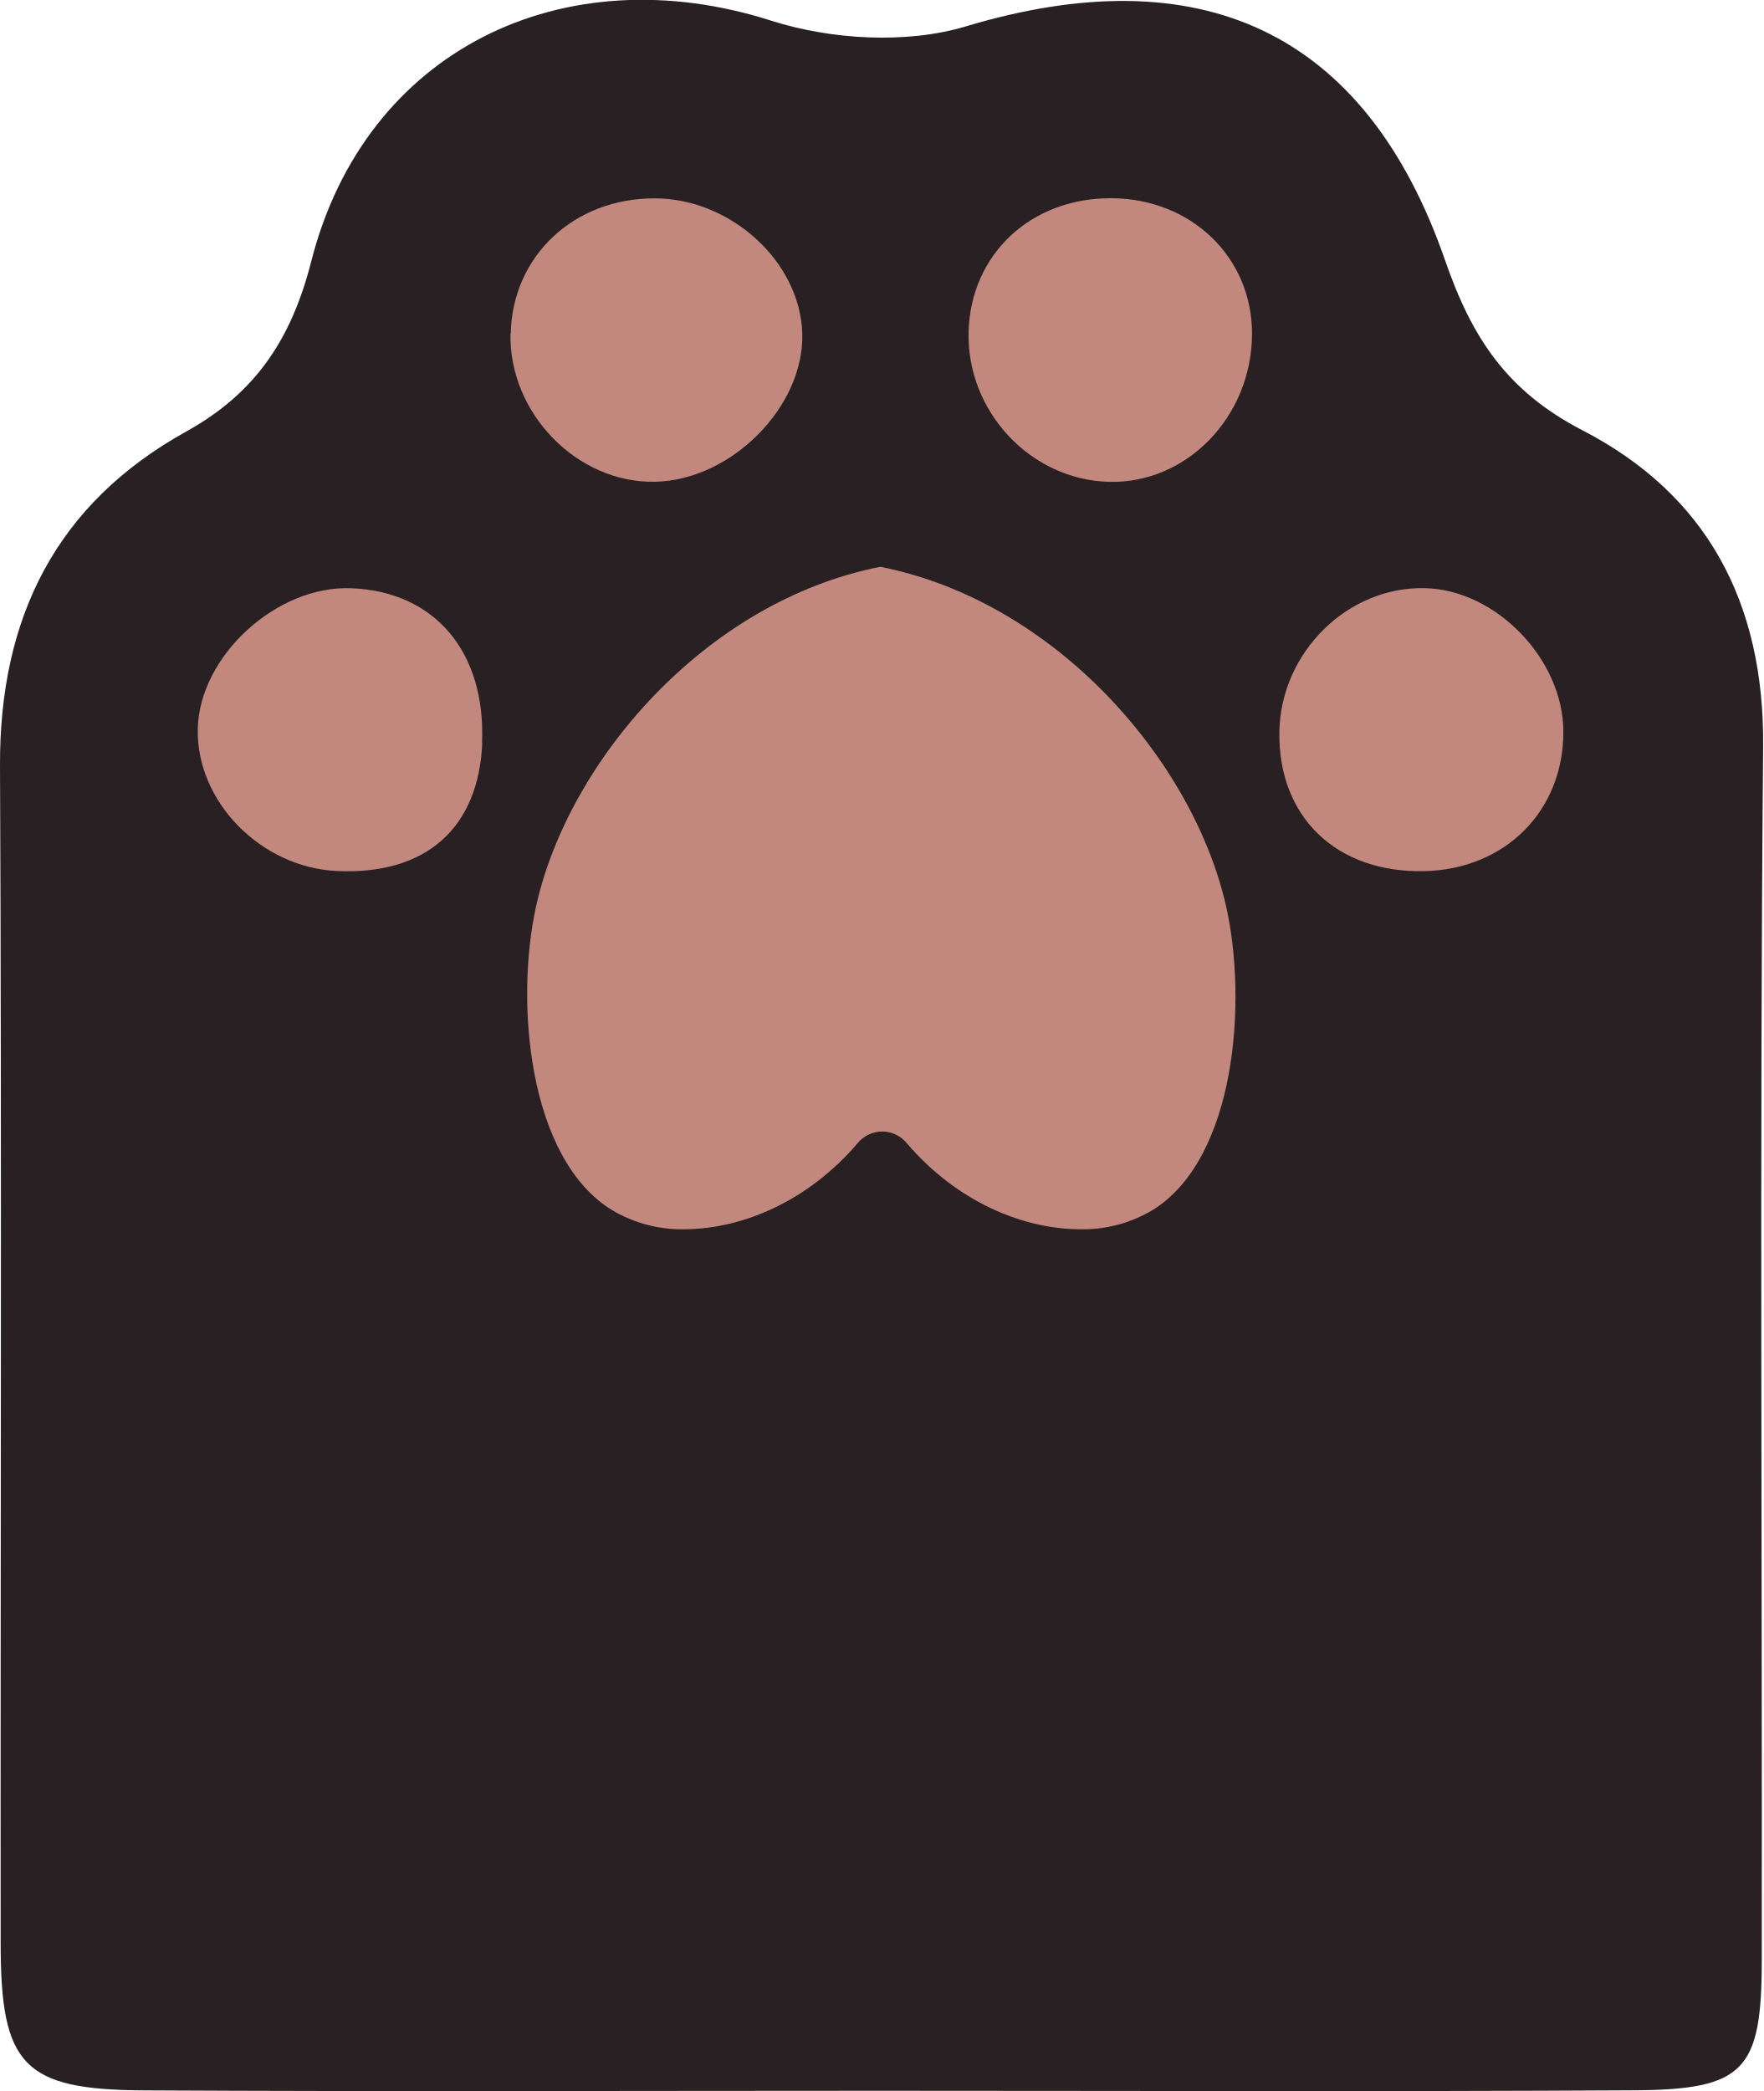
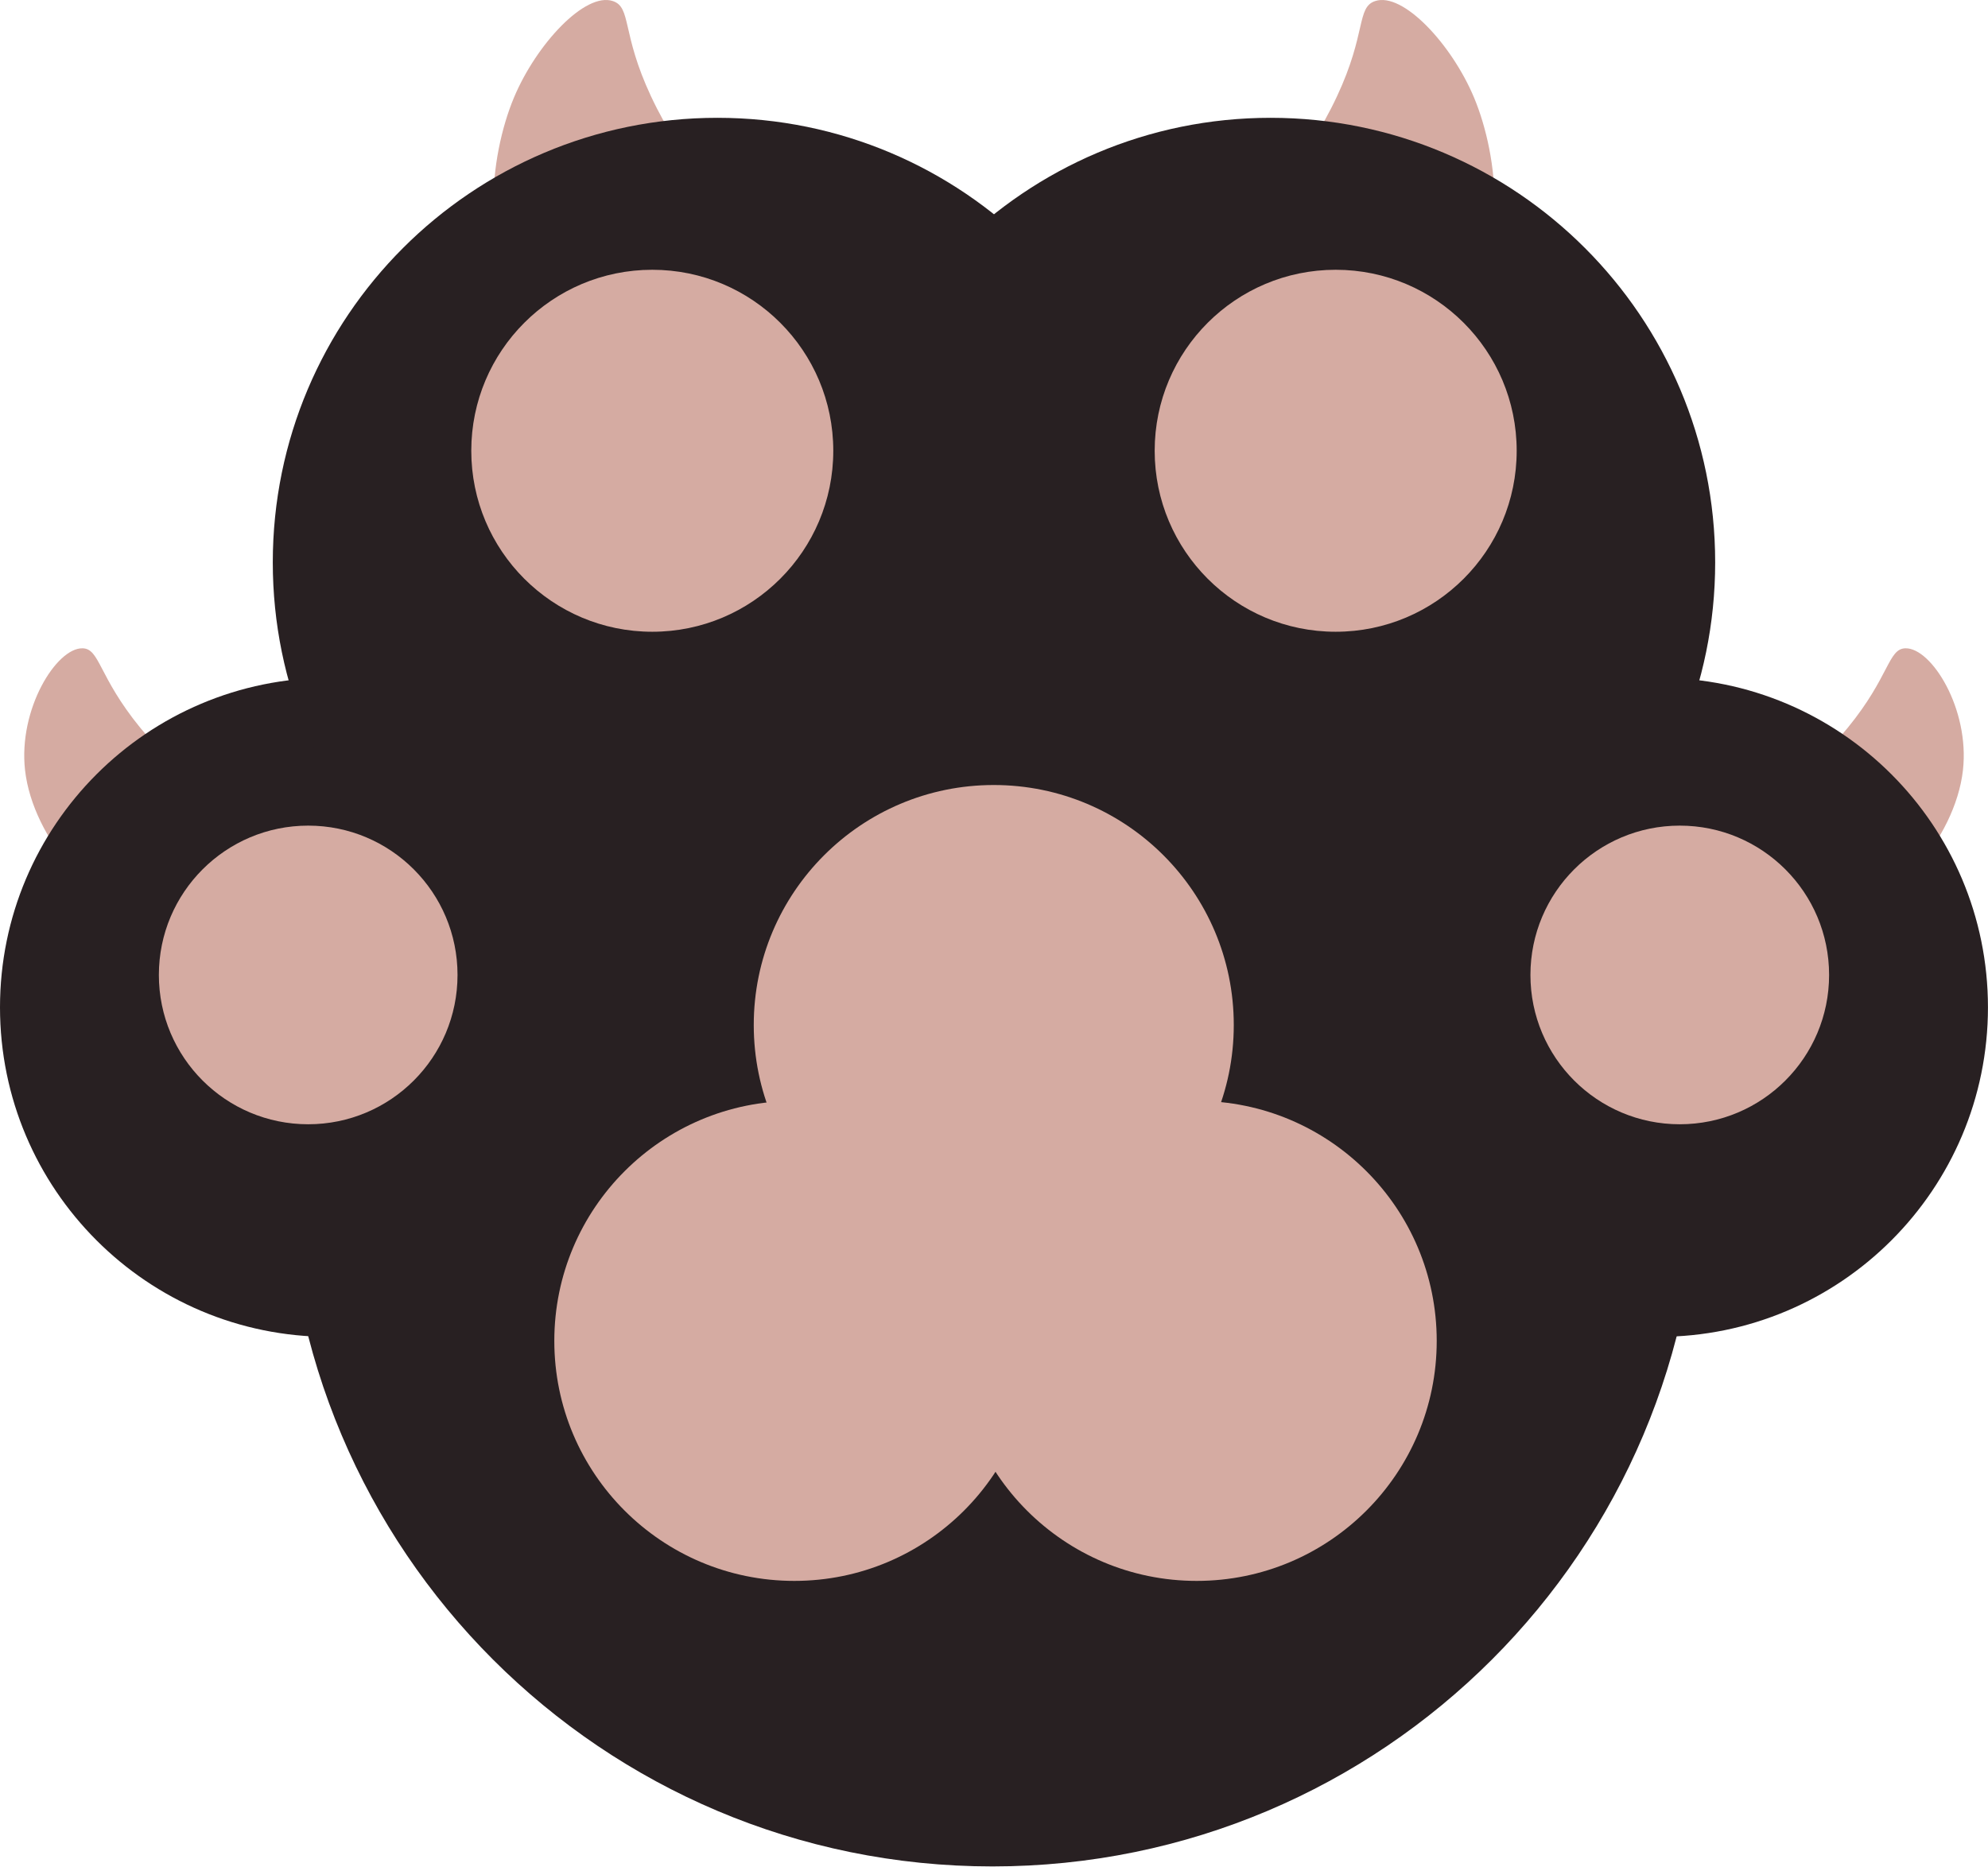
- <svg xmlns="http://www.w3.org/2000/svg" viewBox="0 0 399.2 473.43">
+ <svg xmlns="http://www.w3.org/2000/svg" viewBox="0 0 504.68 473.84">
  <defs>
    <style>
-       .cls-1 {
-         fill: #c2887e;
+       .d {
+         fill: #282022;
      }

-       .cls-2 {
-         fill: #282022;
+       .e {
+         fill: #d5aba2;
      }
    </style>
  </defs>
-   <g id="Слой_2" data-name="Слой 2">
-     <g id="Слой_1-2" data-name="Слой 1">
+   <g id="a" data-name="Слой 1" />
+   <g id="b" data-name="Слой 2">
+     <g id="c" data-name="Слой 1">
      <g>
-         <path class="cls-1" d="M387,431.54c0,23.41-3.71,27.49-27.13,27.62-53.53.32-107.07.1-160.6.1-52.23,0-104.45.21-156.69-.07-25.75-.14-30.55-5.31-30.57-31.31-.08-83.57.24-167.13-.14-250.7C11.74,145.6,23.83,121.36,51.53,106,66.31,97.78,74,86.27,78.17,69.75c11.46-45,53.64-65.39,98-51.19,12.72,4.07,28.68,5,41.29,1.21,49.69-15,85.1.58,102.16,49.81,5.69,16.43,13.17,27.81,29.24,36.13,26.35,13.62,38.73,36.52,38.46,67.3C386.54,259.17,387.08,345.36,387,431.54Z" />
-         <path class="cls-2" d="M399.19,169c.29-32.72-12.87-57.08-40.88-71.56-17.1-8.84-25.05-20.94-31.1-38.42C309.08,6.66,271.41-9.88,218.59,6c-13.42,4-30.39,3-43.92-1.3-47.14-15.1-92,6.61-104.19,54.44C66,76.74,57.87,89,42.15,97.71,12.7,114.05-.15,139.84,0,173.41.41,262.27.08,351.13.15,440c0,27.66,5.13,33.15,32.52,33.29,55.53.3,111.07.09,166.6.09,56.92,0,113.85.22,170.77-.11,24.9-.15,28.82-4.49,28.84-29.38C399,352.24,398.37,260.6,399.19,169Zm-290-.79c-.83,19.33-12.78,29.9-32.82,29-17.32-.75-32-15.78-31.59-32.25s17.83-32.4,34.67-31.78C98.4,133.87,110,147.55,109.14,168.18Zm6.44-92.66C116,58,129.87,44.89,148.21,44.91c17.25,0,32.94,14.35,33.43,30.54.5,16.63-16.09,33.33-33.41,33.63C130.63,109.39,115.19,93.52,115.58,75.52ZM260.92,274a30.74,30.74,0,0,1-14.61,4.31c-14.85.48-30.1-6.69-41-19.47a7.18,7.18,0,0,0-11.14,0c-10.88,12.77-26.14,19.95-41,19.47A31.14,31.14,0,0,1,138.59,274c-19.12-11.7-22-47.43-17.19-68.92,7.32-32.82,38.28-68.94,77.91-76.75,39.62,7.82,70.68,43.76,78.23,76.6C282.47,226.41,279.93,262.29,260.92,274ZM251.21,109.1c-17.82-.39-32.39-15.9-31.91-34,.48-17.58,14.13-30.33,32.38-30.22,18.07.1,31.83,13.4,31.79,30.73C283.42,94.28,268.77,109.48,251.21,109.1Zm71.27,88.14c-19.89.44-33.12-12.26-32.82-31.52.28-18,15.45-33,33-32.55,16.09.37,31.29,16.15,31.3,32.49C354,183.59,340.79,196.83,322.48,197.24Z" />
+         <g>
+           <g>
+             <path class="e" d="M37.99,231.13c-12.87,.86-29.65-18.07-31.63-35.59-1.75-15.53,7.99-31.1,14.6-30.95,4.4,.1,3.98,7.1,14.6,20.12,10.58,12.97,17.49,13.97,19.46,21.66,2.75,10.74-6.8,24.07-17.03,24.76Z" />
+             <path class="e" d="M135.97,74.83c-14.83-8.05-11.73-35.18-5.49-50.07,5.66-13.51,18.07-26.88,25.13-24.48,4.72,1.6,2.14,8.14,9.66,24.18,8.19,17.49,15.03,19.57,14.44,27.33-1.1,14.3-28.13,31.51-43.74,23.05Z" />
+           </g>
+           <g>
+             <path class="e" d="M466.69,231.13c12.87,.86,29.65-18.07,31.63-35.59,1.75-15.53-7.99-31.1-14.6-30.95-4.4,.1-3.98,7.1-14.6,20.12-10.58,12.97-17.49,13.97-19.46,21.66-2.75,10.74,6.8,24.07,17.03,24.76Z" />
+             <path class="e" d="M368.71,74.83c14.83-8.05,11.73-35.18,5.49-50.07-5.66-13.51-18.07-26.88-25.13-24.48-4.72,1.6-2.14,8.14-9.66,24.18-8.19,17.49-15.03,19.57-14.44,27.33,1.1,14.3,28.13,31.51,43.74,23.05Z" />
+           </g>
+         </g>
+         <g>
+           <circle class="d" cx="251.95" cy="294.53" r="179.32" />
+           <g>
+             <circle class="d" cx="83.66" cy="255.74" r="83.66" />
+             <circle class="d" cx="421.01" cy="255.74" r="83.66" />
+           </g>
+           <g>
+             <circle class="d" cx="182.12" cy="142.78" r="112.87" />
+             <circle class="d" cx="322.55" cy="142.78" r="112.87" />
+           </g>
+           <g>
+             <circle class="e" cx="252.28" cy="260.23" r="60.93" />
+             <g>
+               <circle class="e" cx="201.65" cy="340.43" r="60.93" />
+               <circle class="e" cx="303.8" cy="340.43" r="60.93" />
+             </g>
+             <g>
+               <circle class="e" cx="165.59" cy="114.44" r="45.95" />
+               <circle class="e" cx="339.08" cy="114.44" r="45.95" />
+             </g>
+             <g>
+               <circle class="e" cx="78.24" cy="247.52" r="37.91" />
+               <circle class="e" cx="426.43" cy="247.52" r="37.91" />
+             </g>
+           </g>
+         </g>
      </g>
    </g>
  </g>
</svg>
